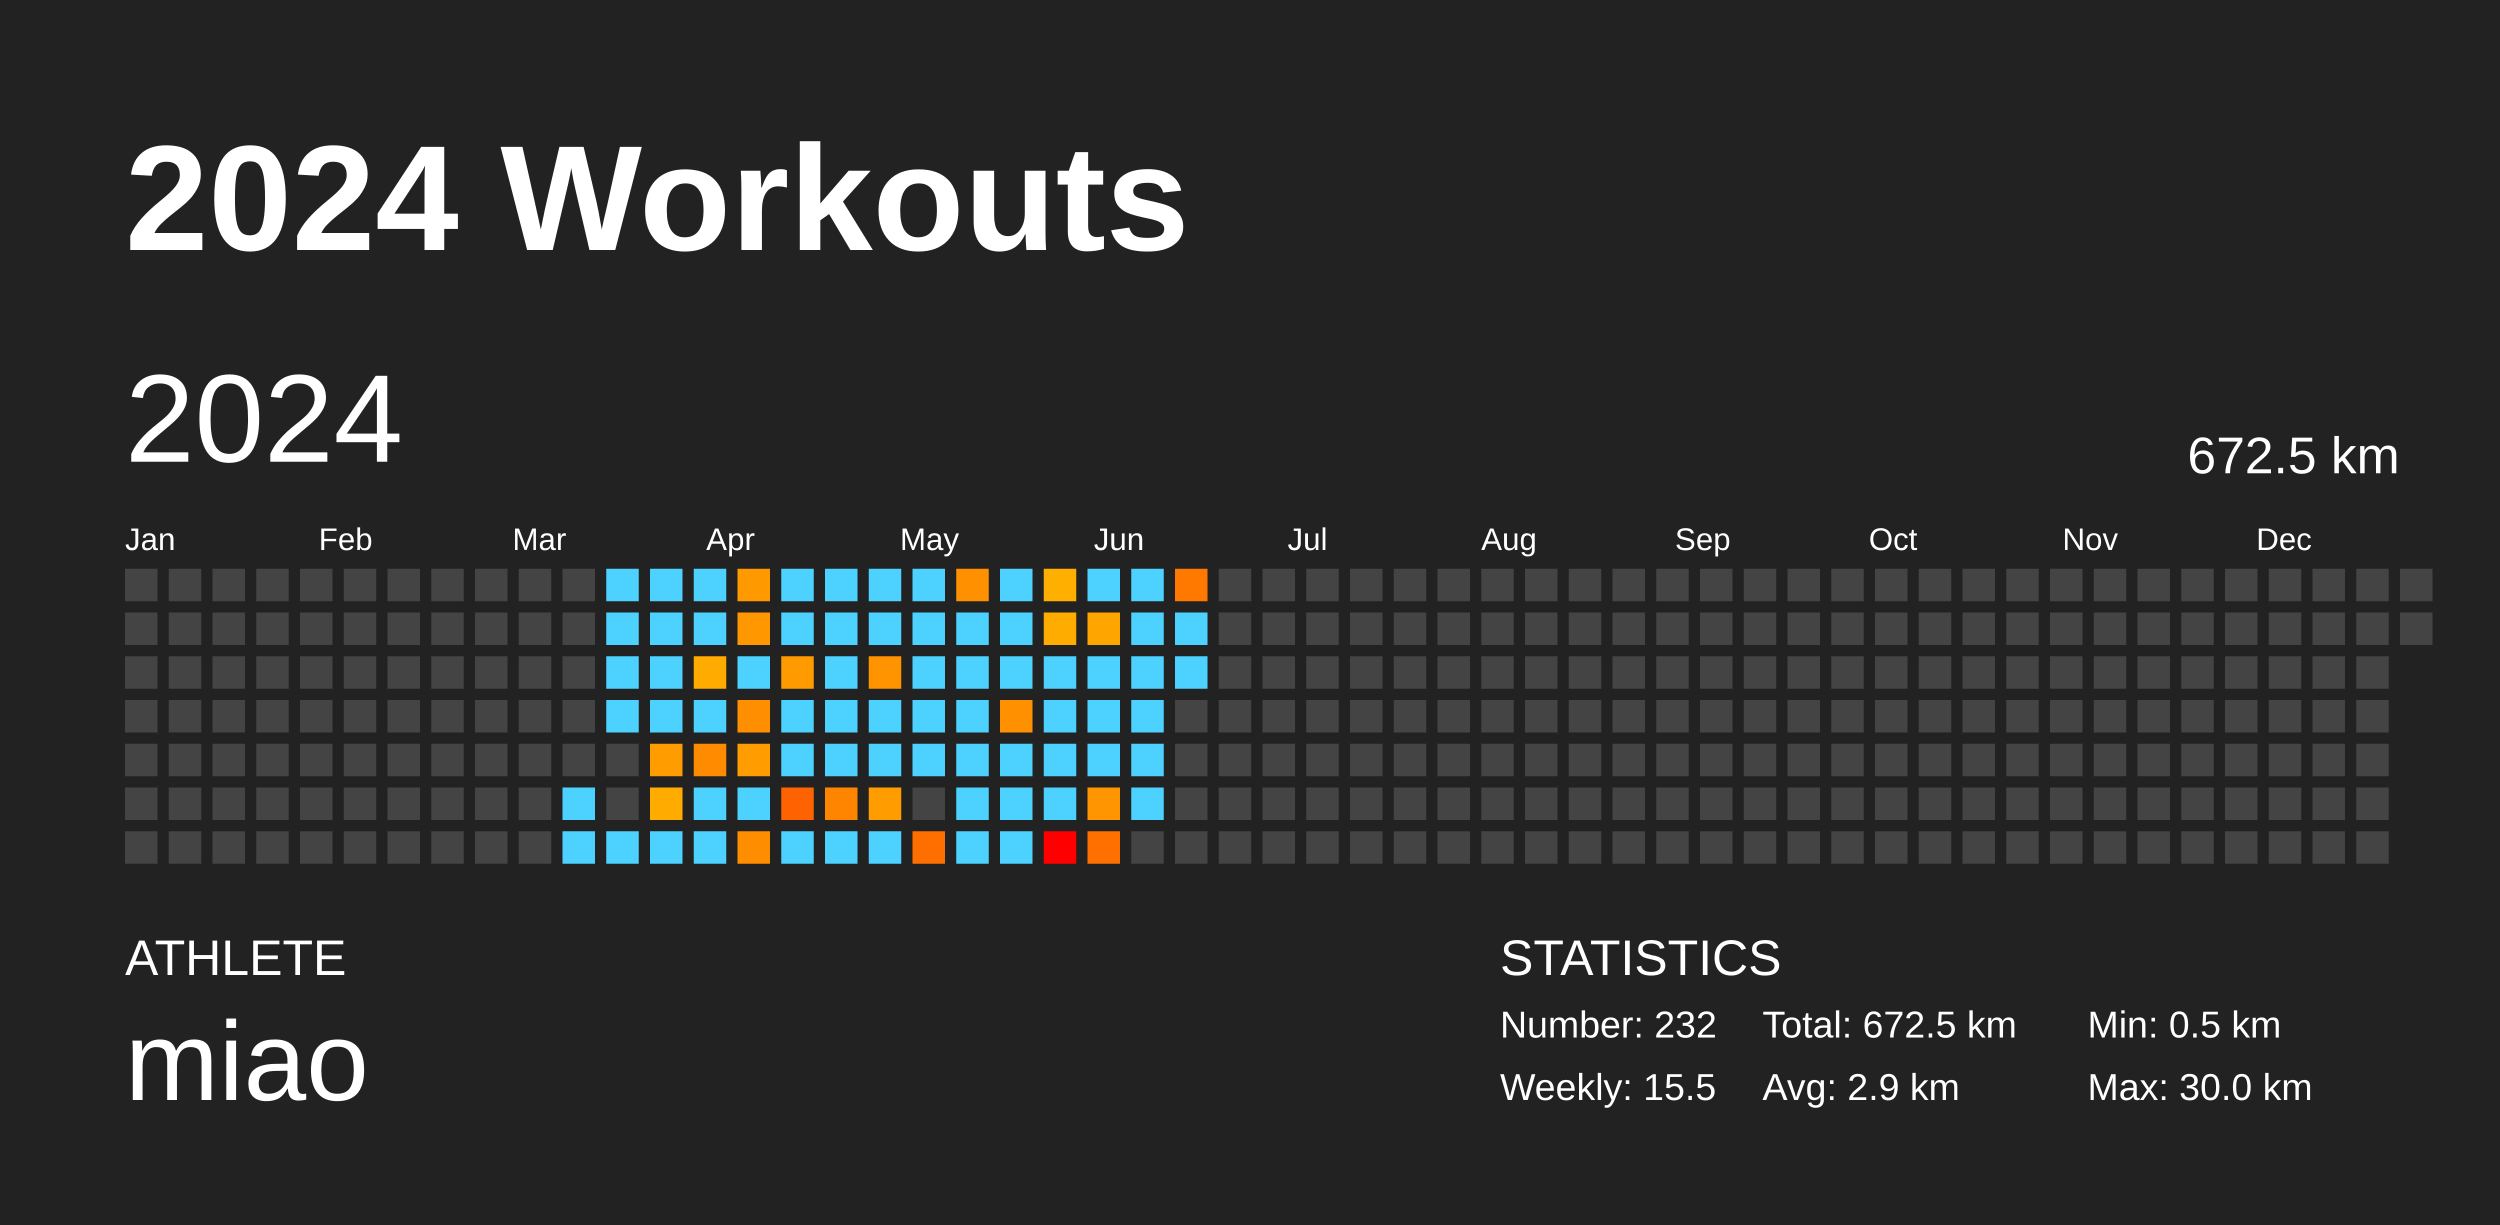
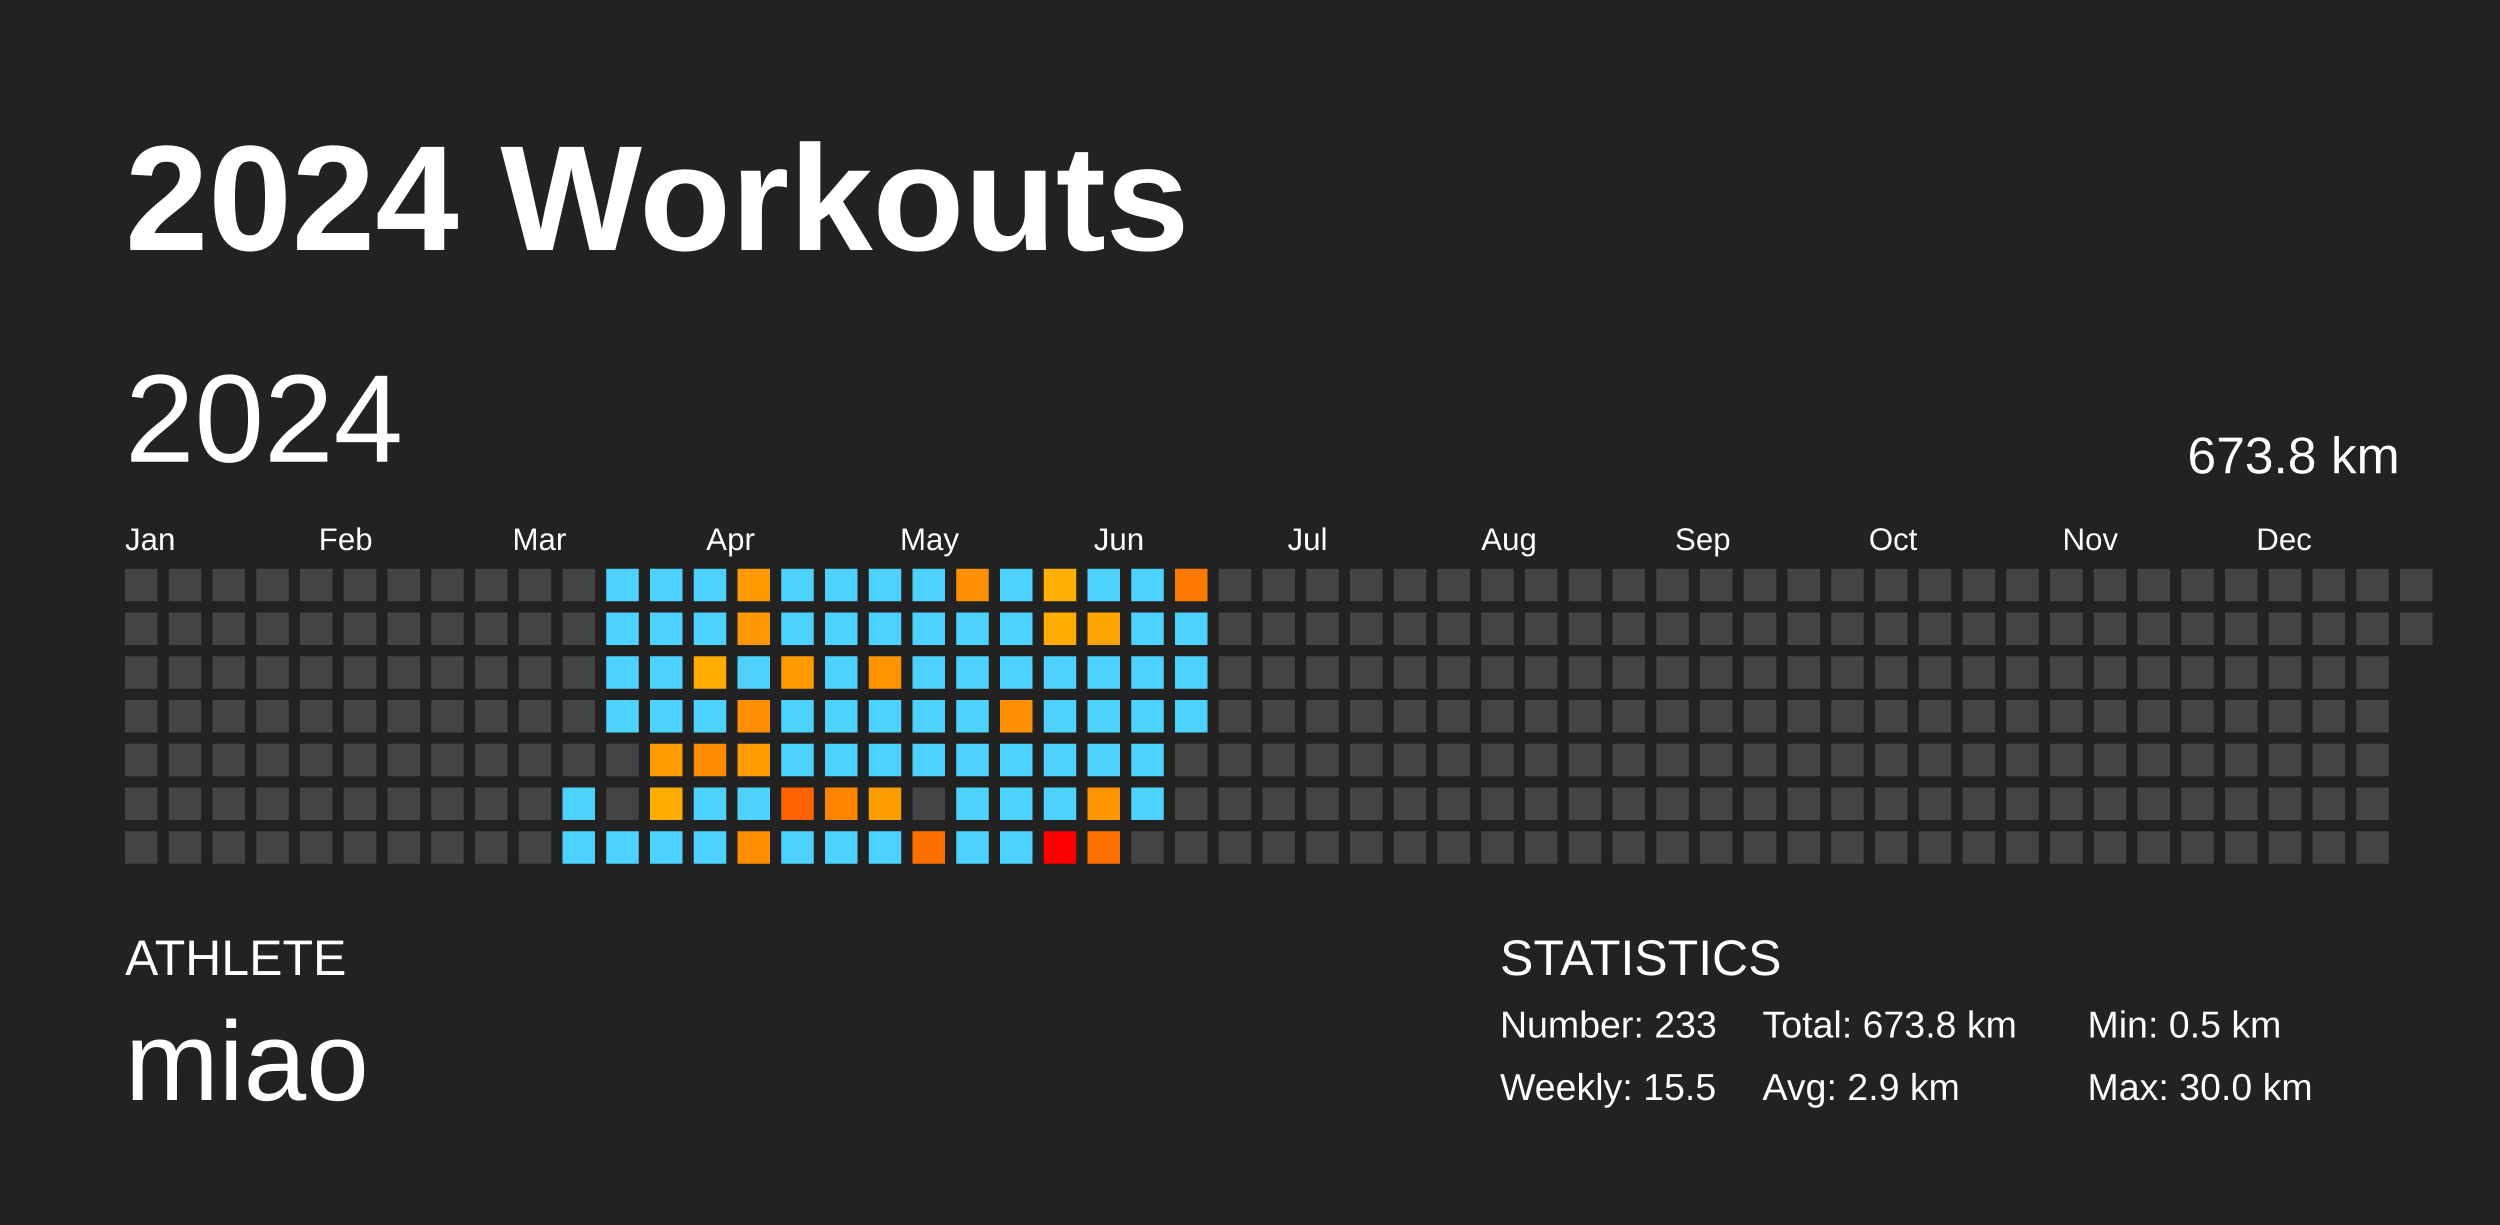
<svg xmlns="http://www.w3.org/2000/svg" baseProfile="full" height="98mm" version="1.1" viewBox="0,0,200,98" width="200mm">
  <defs />
  <rect fill="#222222" height="98" width="200" x="0" y="0" />
  <text fill="#FFFFFF" style="font-size:12px; font-family:Arial; font-weight:bold;" x="10" y="20">2024 Workouts</text>
  <text fill="#FFFFFF" style="font-size:4px; font-family:Arial" x="10" y="78">ATHLETE</text>
  <text fill="#FFFFFF" style="font-size:9px; font-family:Arial" x="10" y="88">miao</text>
  <text fill="#FFFFFF" style="font-size:4px; font-family:Arial" x="120" y="78">STATISTICS</text>
-   <text fill="#FFFFFF" style="font-size:3px; font-family:Arial" x="120" y="83">Number: 232</text>
+   <text fill="#FFFFFF" style="font-size:3px; font-family:Arial" x="120" y="83">Number: 233</text>
  <text fill="#FFFFFF" style="font-size:3px; font-family:Arial" x="120" y="88">Weekly: 15.5</text>
-   <text fill="#FFFFFF" style="font-size:3px; font-family:Arial" x="141" y="83">Total: 672.5 km</text>
+   <text fill="#FFFFFF" style="font-size:3px; font-family:Arial" x="141" y="83">Total: 673.8 km</text>
  <text fill="#FFFFFF" style="font-size:3px; font-family:Arial" x="141" y="88">Avg: 2.9 km</text>
  <text fill="#FFFFFF" style="font-size:3px; font-family:Arial" x="167" y="83">Min: 0.5 km</text>
  <text fill="#FFFFFF" style="font-size:3px; font-family:Arial" x="167" y="88">Max: 30.0 km</text>
  <text dominant-baseline="hanging" fill="#FFFFFF" style="font-size:10.0px; font-family:Arial;" x="10" y="30">2024</text>
-   <text dominant-baseline="hanging" fill="#FFFFFF" style="font-size:4.125px; font-family:Arial;" x="175" y="35">672.5 km</text>
+   <text dominant-baseline="hanging" fill="#FFFFFF" style="font-size:4.125px; font-family:Arial;" x="175" y="35">673.8 km</text>
  <text fill="#FFFFFF" style="font-size:2.5px; font-family:Arial" x="10.0" y="44">Jan</text>
  <text fill="#FFFFFF" style="font-size:2.5px; font-family:Arial" x="25.5" y="44">Feb</text>
  <text fill="#FFFFFF" style="font-size:2.5px; font-family:Arial" x="41.0" y="44">Mar</text>
  <text fill="#FFFFFF" style="font-size:2.5px; font-family:Arial" x="56.5" y="44">Apr</text>
  <text fill="#FFFFFF" style="font-size:2.5px; font-family:Arial" x="72.0" y="44">May</text>
  <text fill="#FFFFFF" style="font-size:2.5px; font-family:Arial" x="87.5" y="44">Jun</text>
  <text fill="#FFFFFF" style="font-size:2.5px; font-family:Arial" x="103.0" y="44">Jul</text>
  <text fill="#FFFFFF" style="font-size:2.5px; font-family:Arial" x="118.5" y="44">Aug</text>
  <text fill="#FFFFFF" style="font-size:2.5px; font-family:Arial" x="134.0" y="44">Sep</text>
  <text fill="#FFFFFF" style="font-size:2.5px; font-family:Arial" x="149.5" y="44">Oct</text>
  <text fill="#FFFFFF" style="font-size:2.5px; font-family:Arial" x="165.0" y="44">Nov</text>
  <text fill="#FFFFFF" style="font-size:2.5px; font-family:Arial" x="180.5" y="44">Dec</text>
  <rect fill="#444444" height="2.6" width="2.6" x="10.0" y="45.5" />
  <rect fill="#444444" height="2.6" width="2.6" x="10.0" y="49.0" />
  <rect fill="#444444" height="2.6" width="2.6" x="10.0" y="52.5" />
  <rect fill="#444444" height="2.6" width="2.6" x="10.0" y="56.0" />
  <rect fill="#444444" height="2.6" width="2.6" x="10.0" y="59.5" />
  <rect fill="#444444" height="2.6" width="2.6" x="10.0" y="63.0" />
  <rect fill="#444444" height="2.6" width="2.6" x="10.0" y="66.5" />
  <rect fill="#444444" height="2.6" width="2.6" x="13.5" y="45.5" />
  <rect fill="#444444" height="2.6" width="2.6" x="13.5" y="49.0" />
  <rect fill="#444444" height="2.6" width="2.6" x="13.5" y="52.5" />
  <rect fill="#444444" height="2.6" width="2.6" x="13.5" y="56.0" />
  <rect fill="#444444" height="2.6" width="2.6" x="13.5" y="59.5" />
  <rect fill="#444444" height="2.6" width="2.6" x="13.5" y="63.0" />
  <rect fill="#444444" height="2.6" width="2.6" x="13.5" y="66.5" />
  <rect fill="#444444" height="2.6" width="2.6" x="17.0" y="45.5" />
  <rect fill="#444444" height="2.6" width="2.6" x="17.0" y="49.0" />
  <rect fill="#444444" height="2.6" width="2.6" x="17.0" y="52.5" />
  <rect fill="#444444" height="2.6" width="2.6" x="17.0" y="56.0" />
  <rect fill="#444444" height="2.6" width="2.6" x="17.0" y="59.5" />
  <rect fill="#444444" height="2.6" width="2.6" x="17.0" y="63.0" />
  <rect fill="#444444" height="2.6" width="2.6" x="17.0" y="66.5" />
  <rect fill="#444444" height="2.6" width="2.6" x="20.5" y="45.5" />
  <rect fill="#444444" height="2.6" width="2.6" x="20.5" y="49.0" />
  <rect fill="#444444" height="2.6" width="2.6" x="20.5" y="52.5" />
  <rect fill="#444444" height="2.6" width="2.6" x="20.5" y="56.0" />
  <rect fill="#444444" height="2.6" width="2.6" x="20.5" y="59.5" />
  <rect fill="#444444" height="2.6" width="2.6" x="20.5" y="63.0" />
  <rect fill="#444444" height="2.6" width="2.6" x="20.5" y="66.5" />
  <rect fill="#444444" height="2.6" width="2.6" x="24.0" y="45.5" />
  <rect fill="#444444" height="2.6" width="2.6" x="24.0" y="49.0" />
  <rect fill="#444444" height="2.6" width="2.6" x="24.0" y="52.5" />
  <rect fill="#444444" height="2.6" width="2.6" x="24.0" y="56.0" />
  <rect fill="#444444" height="2.6" width="2.6" x="24.0" y="59.5" />
  <rect fill="#444444" height="2.6" width="2.6" x="24.0" y="63.0" />
  <rect fill="#444444" height="2.6" width="2.6" x="24.0" y="66.5" />
  <rect fill="#444444" height="2.6" width="2.6" x="27.5" y="45.5" />
  <rect fill="#444444" height="2.6" width="2.6" x="27.5" y="49.0" />
  <rect fill="#444444" height="2.6" width="2.6" x="27.5" y="52.5" />
  <rect fill="#444444" height="2.6" width="2.6" x="27.5" y="56.0" />
  <rect fill="#444444" height="2.6" width="2.6" x="27.5" y="59.5" />
  <rect fill="#444444" height="2.6" width="2.6" x="27.5" y="63.0" />
  <rect fill="#444444" height="2.6" width="2.6" x="27.5" y="66.5" />
  <rect fill="#444444" height="2.6" width="2.6" x="31.0" y="45.5" />
  <rect fill="#444444" height="2.6" width="2.6" x="31.0" y="49.0" />
  <rect fill="#444444" height="2.6" width="2.6" x="31.0" y="52.5" />
  <rect fill="#444444" height="2.6" width="2.6" x="31.0" y="56.0" />
  <rect fill="#444444" height="2.6" width="2.6" x="31.0" y="59.5" />
  <rect fill="#444444" height="2.6" width="2.6" x="31.0" y="63.0" />
  <rect fill="#444444" height="2.6" width="2.6" x="31.0" y="66.5" />
  <rect fill="#444444" height="2.6" width="2.6" x="34.5" y="45.5" />
  <rect fill="#444444" height="2.6" width="2.6" x="34.5" y="49.0" />
  <rect fill="#444444" height="2.6" width="2.6" x="34.5" y="52.5" />
  <rect fill="#444444" height="2.6" width="2.6" x="34.5" y="56.0" />
  <rect fill="#444444" height="2.6" width="2.6" x="34.5" y="59.5" />
  <rect fill="#444444" height="2.6" width="2.6" x="34.5" y="63.0" />
  <rect fill="#444444" height="2.6" width="2.6" x="34.5" y="66.5" />
  <rect fill="#444444" height="2.6" width="2.6" x="38.0" y="45.5" />
  <rect fill="#444444" height="2.6" width="2.6" x="38.0" y="49.0" />
  <rect fill="#444444" height="2.6" width="2.6" x="38.0" y="52.5" />
  <rect fill="#444444" height="2.6" width="2.6" x="38.0" y="56.0" />
  <rect fill="#444444" height="2.6" width="2.6" x="38.0" y="59.5" />
  <rect fill="#444444" height="2.6" width="2.6" x="38.0" y="63.0" />
  <rect fill="#444444" height="2.6" width="2.6" x="38.0" y="66.5" />
  <rect fill="#444444" height="2.6" width="2.6" x="41.5" y="45.5" />
  <rect fill="#444444" height="2.6" width="2.6" x="41.5" y="49.0" />
  <rect fill="#444444" height="2.6" width="2.6" x="41.5" y="52.5" />
  <rect fill="#444444" height="2.6" width="2.6" x="41.5" y="56.0" />
  <rect fill="#444444" height="2.6" width="2.6" x="41.5" y="59.5" />
  <rect fill="#444444" height="2.6" width="2.6" x="41.5" y="63.0" />
  <rect fill="#444444" height="2.6" width="2.6" x="41.5" y="66.5" />
  <rect fill="#444444" height="2.6" width="2.6" x="45.0" y="45.5" />
  <rect fill="#444444" height="2.6" width="2.6" x="45.0" y="49.0" />
  <rect fill="#444444" height="2.6" width="2.6" x="45.0" y="52.5" />
  <rect fill="#444444" height="2.6" width="2.6" x="45.0" y="56.0" />
  <rect fill="#444444" height="2.6" width="2.6" x="45.0" y="59.5" />
  <rect fill="#4dd2ff" height="2.6" width="2.6" x="45.0" y="63.0" />
  <rect fill="#4dd2ff" height="2.6" width="2.6" x="45.0" y="66.5" />
  <rect fill="#4dd2ff" height="2.6" width="2.6" x="48.5" y="45.5" />
  <rect fill="#4dd2ff" height="2.6" width="2.6" x="48.5" y="49.0" />
  <rect fill="#4dd2ff" height="2.6" width="2.6" x="48.5" y="52.5" />
  <rect fill="#4dd2ff" height="2.6" width="2.6" x="48.5" y="56.0" />
  <rect fill="#444444" height="2.6" width="2.6" x="48.5" y="59.5" />
  <rect fill="#444444" height="2.6" width="2.6" x="48.5" y="63.0" />
  <rect fill="#4dd2ff" height="2.6" width="2.6" x="48.5" y="66.5" />
  <rect fill="#4dd2ff" height="2.6" width="2.6" x="52.0" y="45.5" />
  <rect fill="#4dd2ff" height="2.6" width="2.6" x="52.0" y="49.0" />
  <rect fill="#4dd2ff" height="2.6" width="2.6" x="52.0" y="52.5" />
  <rect fill="#4dd2ff" height="2.6" width="2.6" x="52.0" y="56.0" />
  <rect fill="#ff9c00" height="2.6" width="2.6" x="52.0" y="59.5" />
  <rect fill="#ffab00" height="2.6" width="2.6" x="52.0" y="63.0" />
  <rect fill="#4dd2ff" height="2.6" width="2.6" x="52.0" y="66.5" />
  <rect fill="#4dd2ff" height="2.6" width="2.6" x="55.5" y="45.5" />
  <rect fill="#4dd2ff" height="2.6" width="2.6" x="55.5" y="49.0" />
  <rect fill="#ffab00" height="2.6" width="2.6" x="55.5" y="52.5" />
  <rect fill="#4dd2ff" height="2.6" width="2.6" x="55.5" y="56.0" />
  <rect fill="#ff8c00" height="2.6" width="2.6" x="55.5" y="59.5" />
  <rect fill="#4dd2ff" height="2.6" width="2.6" x="55.5" y="63.0" />
  <rect fill="#4dd2ff" height="2.6" width="2.6" x="55.5" y="66.5" />
  <rect fill="#ff9900" height="2.6" width="2.6" x="59.0" y="45.5" />
  <rect fill="#ff9700" height="2.6" width="2.6" x="59.0" y="49.0" />
  <rect fill="#4dd2ff" height="2.6" width="2.6" x="59.0" y="52.5" />
  <rect fill="#ff8f00" height="2.6" width="2.6" x="59.0" y="56.0" />
  <rect fill="#ff9d00" height="2.6" width="2.6" x="59.0" y="59.5" />
  <rect fill="#4dd2ff" height="2.6" width="2.6" x="59.0" y="63.0" />
  <rect fill="#ff8d00" height="2.6" width="2.6" x="59.0" y="66.5" />
  <rect fill="#4dd2ff" height="2.6" width="2.6" x="62.5" y="45.5" />
  <rect fill="#4dd2ff" height="2.6" width="2.6" x="62.5" y="49.0" />
  <rect fill="#ff9b00" height="2.6" width="2.6" x="62.5" y="52.5" />
  <rect fill="#4dd2ff" height="2.6" width="2.6" x="62.5" y="56.0" />
  <rect fill="#4dd2ff" height="2.6" width="2.6" x="62.5" y="59.5" />
  <rect fill="#ff6200" height="2.6" width="2.6" x="62.5" y="63.0" />
  <rect fill="#4dd2ff" height="2.6" width="2.6" x="62.5" y="66.5" />
  <rect fill="#4dd2ff" height="2.6" width="2.6" x="66.0" y="45.5" />
  <rect fill="#4dd2ff" height="2.6" width="2.6" x="66.0" y="49.0" />
  <rect fill="#4dd2ff" height="2.6" width="2.6" x="66.0" y="52.5" />
  <rect fill="#4dd2ff" height="2.6" width="2.6" x="66.0" y="56.0" />
  <rect fill="#4dd2ff" height="2.6" width="2.6" x="66.0" y="59.5" />
  <rect fill="#ff8500" height="2.6" width="2.6" x="66.0" y="63.0" />
  <rect fill="#4dd2ff" height="2.6" width="2.6" x="66.0" y="66.5" />
  <rect fill="#4dd2ff" height="2.6" width="2.6" x="69.5" y="45.5" />
  <rect fill="#4dd2ff" height="2.6" width="2.6" x="69.5" y="49.0" />
  <rect fill="#ff9400" height="2.6" width="2.6" x="69.5" y="52.5" />
  <rect fill="#4dd2ff" height="2.6" width="2.6" x="69.5" y="56.0" />
  <rect fill="#4dd2ff" height="2.6" width="2.6" x="69.5" y="59.5" />
  <rect fill="#ff9c00" height="2.6" width="2.6" x="69.5" y="63.0" />
  <rect fill="#4dd2ff" height="2.6" width="2.6" x="69.5" y="66.5" />
  <rect fill="#4dd2ff" height="2.6" width="2.6" x="73.0" y="45.5" />
  <rect fill="#4dd2ff" height="2.6" width="2.6" x="73.0" y="49.0" />
  <rect fill="#4dd2ff" height="2.6" width="2.6" x="73.0" y="52.5" />
  <rect fill="#4dd2ff" height="2.6" width="2.6" x="73.0" y="56.0" />
  <rect fill="#4dd2ff" height="2.6" width="2.6" x="73.0" y="59.5" />
  <rect fill="#444444" height="2.6" width="2.6" x="73.0" y="63.0" />
  <rect fill="#ff6f00" height="2.6" width="2.6" x="73.0" y="66.5" />
  <rect fill="#ff9100" height="2.6" width="2.6" x="76.5" y="45.5" />
  <rect fill="#4dd2ff" height="2.6" width="2.6" x="76.5" y="49.0" />
  <rect fill="#4dd2ff" height="2.6" width="2.6" x="76.5" y="52.5" />
  <rect fill="#4dd2ff" height="2.6" width="2.6" x="76.5" y="56.0" />
  <rect fill="#4dd2ff" height="2.6" width="2.6" x="76.5" y="59.5" />
  <rect fill="#4dd2ff" height="2.6" width="2.6" x="76.5" y="63.0" />
  <rect fill="#4dd2ff" height="2.6" width="2.6" x="76.5" y="66.5" />
  <rect fill="#4dd2ff" height="2.6" width="2.6" x="80.0" y="45.5" />
  <rect fill="#4dd2ff" height="2.6" width="2.6" x="80.0" y="49.0" />
  <rect fill="#4dd2ff" height="2.6" width="2.6" x="80.0" y="52.5" />
  <rect fill="#ff9000" height="2.6" width="2.6" x="80.0" y="56.0" />
  <rect fill="#4dd2ff" height="2.6" width="2.6" x="80.0" y="59.5" />
  <rect fill="#4dd2ff" height="2.6" width="2.6" x="80.0" y="63.0" />
  <rect fill="#4dd2ff" height="2.6" width="2.6" x="80.0" y="66.5" />
  <rect fill="#ffaf00" height="2.6" width="2.6" x="83.5" y="45.5" />
  <rect fill="#ffac00" height="2.6" width="2.6" x="83.5" y="49.0" />
  <rect fill="#4dd2ff" height="2.6" width="2.6" x="83.5" y="52.5" />
  <rect fill="#4dd2ff" height="2.6" width="2.6" x="83.5" y="56.0" />
  <rect fill="#4dd2ff" height="2.6" width="2.6" x="83.5" y="59.5" />
  <rect fill="#4dd2ff" height="2.6" width="2.6" x="83.5" y="63.0" />
  <rect fill="red" height="2.6" width="2.6" x="83.5" y="66.5" />
  <rect fill="#4dd2ff" height="2.6" width="2.6" x="87.0" y="45.5" />
  <rect fill="#ffa500" height="2.6" width="2.6" x="87.0" y="49.0" />
  <rect fill="#4dd2ff" height="2.6" width="2.6" x="87.0" y="52.5" />
  <rect fill="#4dd2ff" height="2.6" width="2.6" x="87.0" y="56.0" />
  <rect fill="#4dd2ff" height="2.6" width="2.6" x="87.0" y="59.5" />
  <rect fill="#ff9500" height="2.6" width="2.6" x="87.0" y="63.0" />
  <rect fill="#ff7000" height="2.6" width="2.6" x="87.0" y="66.5" />
  <rect fill="#4dd2ff" height="2.6" width="2.6" x="90.5" y="45.5" />
  <rect fill="#4dd2ff" height="2.6" width="2.6" x="90.5" y="49.0" />
  <rect fill="#4dd2ff" height="2.6" width="2.6" x="90.5" y="52.5" />
  <rect fill="#4dd2ff" height="2.6" width="2.6" x="90.5" y="56.0" />
  <rect fill="#4dd2ff" height="2.6" width="2.6" x="90.5" y="59.5" />
  <rect fill="#4dd2ff" height="2.6" width="2.6" x="90.5" y="63.0" />
  <rect fill="#444444" height="2.6" width="2.6" x="90.5" y="66.5" />
  <rect fill="#ff7900" height="2.6" width="2.6" x="94.0" y="45.5" />
  <rect fill="#4dd2ff" height="2.6" width="2.6" x="94.0" y="49.0" />
  <rect fill="#4dd2ff" height="2.6" width="2.6" x="94.0" y="52.5" />
-   <rect fill="#444444" height="2.6" width="2.6" x="94.0" y="56.0" />
+   <rect fill="#4dd2ff" height="2.6" width="2.6" x="94.0" y="56.0" />
  <rect fill="#444444" height="2.6" width="2.6" x="94.0" y="59.5" />
  <rect fill="#444444" height="2.6" width="2.6" x="94.0" y="63.0" />
  <rect fill="#444444" height="2.6" width="2.6" x="94.0" y="66.5" />
  <rect fill="#444444" height="2.6" width="2.6" x="97.5" y="45.5" />
  <rect fill="#444444" height="2.6" width="2.6" x="97.5" y="49.0" />
  <rect fill="#444444" height="2.6" width="2.6" x="97.5" y="52.5" />
  <rect fill="#444444" height="2.6" width="2.6" x="97.5" y="56.0" />
  <rect fill="#444444" height="2.6" width="2.6" x="97.5" y="59.5" />
  <rect fill="#444444" height="2.6" width="2.6" x="97.5" y="63.0" />
  <rect fill="#444444" height="2.6" width="2.6" x="97.5" y="66.5" />
  <rect fill="#444444" height="2.6" width="2.6" x="101.0" y="45.5" />
  <rect fill="#444444" height="2.6" width="2.6" x="101.0" y="49.0" />
  <rect fill="#444444" height="2.6" width="2.6" x="101.0" y="52.5" />
  <rect fill="#444444" height="2.6" width="2.6" x="101.0" y="56.0" />
  <rect fill="#444444" height="2.6" width="2.6" x="101.0" y="59.5" />
  <rect fill="#444444" height="2.6" width="2.6" x="101.0" y="63.0" />
  <rect fill="#444444" height="2.6" width="2.6" x="101.0" y="66.5" />
  <rect fill="#444444" height="2.6" width="2.6" x="104.5" y="45.5" />
  <rect fill="#444444" height="2.6" width="2.6" x="104.5" y="49.0" />
  <rect fill="#444444" height="2.6" width="2.6" x="104.5" y="52.5" />
  <rect fill="#444444" height="2.6" width="2.6" x="104.5" y="56.0" />
  <rect fill="#444444" height="2.6" width="2.6" x="104.5" y="59.5" />
  <rect fill="#444444" height="2.6" width="2.6" x="104.5" y="63.0" />
  <rect fill="#444444" height="2.6" width="2.6" x="104.5" y="66.5" />
  <rect fill="#444444" height="2.6" width="2.6" x="108.0" y="45.5" />
  <rect fill="#444444" height="2.6" width="2.6" x="108.0" y="49.0" />
  <rect fill="#444444" height="2.6" width="2.6" x="108.0" y="52.5" />
  <rect fill="#444444" height="2.6" width="2.6" x="108.0" y="56.0" />
  <rect fill="#444444" height="2.6" width="2.6" x="108.0" y="59.5" />
  <rect fill="#444444" height="2.6" width="2.6" x="108.0" y="63.0" />
  <rect fill="#444444" height="2.6" width="2.6" x="108.0" y="66.5" />
  <rect fill="#444444" height="2.6" width="2.6" x="111.5" y="45.5" />
  <rect fill="#444444" height="2.6" width="2.6" x="111.5" y="49.0" />
  <rect fill="#444444" height="2.6" width="2.6" x="111.5" y="52.5" />
  <rect fill="#444444" height="2.6" width="2.6" x="111.5" y="56.0" />
  <rect fill="#444444" height="2.6" width="2.6" x="111.5" y="59.5" />
  <rect fill="#444444" height="2.6" width="2.6" x="111.5" y="63.0" />
  <rect fill="#444444" height="2.6" width="2.6" x="111.5" y="66.5" />
  <rect fill="#444444" height="2.6" width="2.6" x="115.0" y="45.5" />
  <rect fill="#444444" height="2.6" width="2.6" x="115.0" y="49.0" />
  <rect fill="#444444" height="2.6" width="2.6" x="115.0" y="52.5" />
  <rect fill="#444444" height="2.6" width="2.6" x="115.0" y="56.0" />
  <rect fill="#444444" height="2.6" width="2.6" x="115.0" y="59.5" />
  <rect fill="#444444" height="2.6" width="2.6" x="115.0" y="63.0" />
  <rect fill="#444444" height="2.6" width="2.6" x="115.0" y="66.5" />
  <rect fill="#444444" height="2.6" width="2.6" x="118.5" y="45.5" />
  <rect fill="#444444" height="2.6" width="2.6" x="118.5" y="49.0" />
  <rect fill="#444444" height="2.6" width="2.6" x="118.5" y="52.5" />
  <rect fill="#444444" height="2.6" width="2.6" x="118.5" y="56.0" />
  <rect fill="#444444" height="2.6" width="2.6" x="118.5" y="59.5" />
  <rect fill="#444444" height="2.6" width="2.6" x="118.5" y="63.0" />
  <rect fill="#444444" height="2.6" width="2.6" x="118.5" y="66.5" />
  <rect fill="#444444" height="2.6" width="2.6" x="122.0" y="45.5" />
  <rect fill="#444444" height="2.6" width="2.6" x="122.0" y="49.0" />
  <rect fill="#444444" height="2.6" width="2.6" x="122.0" y="52.5" />
  <rect fill="#444444" height="2.6" width="2.6" x="122.0" y="56.0" />
  <rect fill="#444444" height="2.6" width="2.6" x="122.0" y="59.5" />
  <rect fill="#444444" height="2.6" width="2.6" x="122.0" y="63.0" />
  <rect fill="#444444" height="2.6" width="2.6" x="122.0" y="66.5" />
  <rect fill="#444444" height="2.6" width="2.6" x="125.5" y="45.5" />
  <rect fill="#444444" height="2.6" width="2.6" x="125.5" y="49.0" />
  <rect fill="#444444" height="2.6" width="2.6" x="125.5" y="52.5" />
  <rect fill="#444444" height="2.6" width="2.6" x="125.5" y="56.0" />
  <rect fill="#444444" height="2.6" width="2.6" x="125.5" y="59.5" />
  <rect fill="#444444" height="2.6" width="2.6" x="125.5" y="63.0" />
  <rect fill="#444444" height="2.6" width="2.6" x="125.5" y="66.5" />
  <rect fill="#444444" height="2.6" width="2.6" x="129.0" y="45.5" />
  <rect fill="#444444" height="2.6" width="2.6" x="129.0" y="49.0" />
  <rect fill="#444444" height="2.6" width="2.6" x="129.0" y="52.5" />
  <rect fill="#444444" height="2.6" width="2.6" x="129.0" y="56.0" />
  <rect fill="#444444" height="2.6" width="2.6" x="129.0" y="59.5" />
  <rect fill="#444444" height="2.6" width="2.6" x="129.0" y="63.0" />
  <rect fill="#444444" height="2.6" width="2.6" x="129.0" y="66.5" />
  <rect fill="#444444" height="2.6" width="2.6" x="132.5" y="45.5" />
  <rect fill="#444444" height="2.6" width="2.6" x="132.5" y="49.0" />
  <rect fill="#444444" height="2.6" width="2.6" x="132.5" y="52.5" />
  <rect fill="#444444" height="2.6" width="2.6" x="132.5" y="56.0" />
  <rect fill="#444444" height="2.6" width="2.6" x="132.5" y="59.5" />
  <rect fill="#444444" height="2.6" width="2.6" x="132.5" y="63.0" />
  <rect fill="#444444" height="2.6" width="2.6" x="132.5" y="66.5" />
  <rect fill="#444444" height="2.6" width="2.6" x="136.0" y="45.5" />
  <rect fill="#444444" height="2.6" width="2.6" x="136.0" y="49.0" />
  <rect fill="#444444" height="2.6" width="2.6" x="136.0" y="52.5" />
  <rect fill="#444444" height="2.6" width="2.6" x="136.0" y="56.0" />
  <rect fill="#444444" height="2.6" width="2.6" x="136.0" y="59.5" />
  <rect fill="#444444" height="2.6" width="2.6" x="136.0" y="63.0" />
  <rect fill="#444444" height="2.6" width="2.6" x="136.0" y="66.5" />
  <rect fill="#444444" height="2.6" width="2.6" x="139.5" y="45.5" />
  <rect fill="#444444" height="2.6" width="2.6" x="139.5" y="49.0" />
  <rect fill="#444444" height="2.6" width="2.6" x="139.5" y="52.5" />
  <rect fill="#444444" height="2.6" width="2.6" x="139.5" y="56.0" />
  <rect fill="#444444" height="2.6" width="2.6" x="139.5" y="59.5" />
  <rect fill="#444444" height="2.6" width="2.6" x="139.5" y="63.0" />
  <rect fill="#444444" height="2.6" width="2.6" x="139.5" y="66.5" />
  <rect fill="#444444" height="2.6" width="2.6" x="143.0" y="45.5" />
  <rect fill="#444444" height="2.6" width="2.6" x="143.0" y="49.0" />
  <rect fill="#444444" height="2.6" width="2.6" x="143.0" y="52.5" />
  <rect fill="#444444" height="2.6" width="2.6" x="143.0" y="56.0" />
  <rect fill="#444444" height="2.6" width="2.6" x="143.0" y="59.5" />
  <rect fill="#444444" height="2.6" width="2.6" x="143.0" y="63.0" />
  <rect fill="#444444" height="2.6" width="2.6" x="143.0" y="66.5" />
  <rect fill="#444444" height="2.6" width="2.6" x="146.5" y="45.5" />
  <rect fill="#444444" height="2.6" width="2.6" x="146.5" y="49.0" />
  <rect fill="#444444" height="2.6" width="2.6" x="146.5" y="52.5" />
  <rect fill="#444444" height="2.6" width="2.6" x="146.5" y="56.0" />
  <rect fill="#444444" height="2.6" width="2.6" x="146.5" y="59.5" />
  <rect fill="#444444" height="2.6" width="2.6" x="146.5" y="63.0" />
  <rect fill="#444444" height="2.6" width="2.6" x="146.5" y="66.5" />
  <rect fill="#444444" height="2.6" width="2.6" x="150.0" y="45.5" />
  <rect fill="#444444" height="2.6" width="2.6" x="150.0" y="49.0" />
  <rect fill="#444444" height="2.6" width="2.6" x="150.0" y="52.5" />
  <rect fill="#444444" height="2.6" width="2.6" x="150.0" y="56.0" />
  <rect fill="#444444" height="2.6" width="2.6" x="150.0" y="59.5" />
  <rect fill="#444444" height="2.6" width="2.6" x="150.0" y="63.0" />
  <rect fill="#444444" height="2.6" width="2.6" x="150.0" y="66.5" />
  <rect fill="#444444" height="2.6" width="2.6" x="153.5" y="45.5" />
  <rect fill="#444444" height="2.6" width="2.6" x="153.5" y="49.0" />
  <rect fill="#444444" height="2.6" width="2.6" x="153.5" y="52.5" />
  <rect fill="#444444" height="2.6" width="2.6" x="153.5" y="56.0" />
  <rect fill="#444444" height="2.6" width="2.6" x="153.5" y="59.5" />
  <rect fill="#444444" height="2.6" width="2.6" x="153.5" y="63.0" />
  <rect fill="#444444" height="2.6" width="2.6" x="153.5" y="66.5" />
  <rect fill="#444444" height="2.6" width="2.6" x="157.0" y="45.5" />
  <rect fill="#444444" height="2.6" width="2.6" x="157.0" y="49.0" />
  <rect fill="#444444" height="2.6" width="2.6" x="157.0" y="52.5" />
  <rect fill="#444444" height="2.6" width="2.6" x="157.0" y="56.0" />
  <rect fill="#444444" height="2.6" width="2.6" x="157.0" y="59.5" />
  <rect fill="#444444" height="2.6" width="2.6" x="157.0" y="63.0" />
  <rect fill="#444444" height="2.6" width="2.6" x="157.0" y="66.5" />
  <rect fill="#444444" height="2.6" width="2.6" x="160.5" y="45.5" />
  <rect fill="#444444" height="2.6" width="2.6" x="160.5" y="49.0" />
  <rect fill="#444444" height="2.6" width="2.6" x="160.5" y="52.5" />
  <rect fill="#444444" height="2.6" width="2.6" x="160.5" y="56.0" />
  <rect fill="#444444" height="2.6" width="2.6" x="160.5" y="59.5" />
  <rect fill="#444444" height="2.6" width="2.6" x="160.5" y="63.0" />
  <rect fill="#444444" height="2.6" width="2.6" x="160.5" y="66.5" />
  <rect fill="#444444" height="2.6" width="2.6" x="164.0" y="45.5" />
  <rect fill="#444444" height="2.6" width="2.6" x="164.0" y="49.0" />
  <rect fill="#444444" height="2.6" width="2.6" x="164.0" y="52.5" />
  <rect fill="#444444" height="2.6" width="2.6" x="164.0" y="56.0" />
  <rect fill="#444444" height="2.6" width="2.6" x="164.0" y="59.5" />
  <rect fill="#444444" height="2.6" width="2.6" x="164.0" y="63.0" />
  <rect fill="#444444" height="2.6" width="2.6" x="164.0" y="66.5" />
  <rect fill="#444444" height="2.6" width="2.6" x="167.5" y="45.5" />
  <rect fill="#444444" height="2.6" width="2.6" x="167.5" y="49.0" />
  <rect fill="#444444" height="2.6" width="2.6" x="167.5" y="52.5" />
  <rect fill="#444444" height="2.6" width="2.6" x="167.5" y="56.0" />
  <rect fill="#444444" height="2.6" width="2.6" x="167.5" y="59.5" />
  <rect fill="#444444" height="2.6" width="2.6" x="167.5" y="63.0" />
  <rect fill="#444444" height="2.6" width="2.6" x="167.5" y="66.5" />
  <rect fill="#444444" height="2.6" width="2.6" x="171.0" y="45.5" />
  <rect fill="#444444" height="2.6" width="2.6" x="171.0" y="49.0" />
  <rect fill="#444444" height="2.6" width="2.6" x="171.0" y="52.5" />
  <rect fill="#444444" height="2.6" width="2.6" x="171.0" y="56.0" />
  <rect fill="#444444" height="2.6" width="2.6" x="171.0" y="59.5" />
  <rect fill="#444444" height="2.6" width="2.6" x="171.0" y="63.0" />
  <rect fill="#444444" height="2.6" width="2.6" x="171.0" y="66.5" />
  <rect fill="#444444" height="2.6" width="2.6" x="174.5" y="45.5" />
  <rect fill="#444444" height="2.6" width="2.6" x="174.5" y="49.0" />
  <rect fill="#444444" height="2.6" width="2.6" x="174.5" y="52.5" />
  <rect fill="#444444" height="2.6" width="2.6" x="174.5" y="56.0" />
  <rect fill="#444444" height="2.6" width="2.6" x="174.5" y="59.5" />
  <rect fill="#444444" height="2.6" width="2.6" x="174.5" y="63.0" />
  <rect fill="#444444" height="2.6" width="2.6" x="174.5" y="66.5" />
  <rect fill="#444444" height="2.6" width="2.6" x="178.0" y="45.5" />
  <rect fill="#444444" height="2.6" width="2.6" x="178.0" y="49.0" />
  <rect fill="#444444" height="2.6" width="2.6" x="178.0" y="52.5" />
  <rect fill="#444444" height="2.6" width="2.6" x="178.0" y="56.0" />
  <rect fill="#444444" height="2.6" width="2.6" x="178.0" y="59.5" />
  <rect fill="#444444" height="2.6" width="2.6" x="178.0" y="63.0" />
  <rect fill="#444444" height="2.6" width="2.6" x="178.0" y="66.5" />
  <rect fill="#444444" height="2.6" width="2.6" x="181.5" y="45.5" />
  <rect fill="#444444" height="2.6" width="2.6" x="181.5" y="49.0" />
  <rect fill="#444444" height="2.6" width="2.6" x="181.5" y="52.5" />
  <rect fill="#444444" height="2.6" width="2.6" x="181.5" y="56.0" />
  <rect fill="#444444" height="2.6" width="2.6" x="181.5" y="59.5" />
  <rect fill="#444444" height="2.6" width="2.6" x="181.5" y="63.0" />
  <rect fill="#444444" height="2.6" width="2.6" x="181.5" y="66.5" />
  <rect fill="#444444" height="2.6" width="2.6" x="185.0" y="45.5" />
  <rect fill="#444444" height="2.6" width="2.6" x="185.0" y="49.0" />
  <rect fill="#444444" height="2.6" width="2.6" x="185.0" y="52.5" />
  <rect fill="#444444" height="2.6" width="2.6" x="185.0" y="56.0" />
  <rect fill="#444444" height="2.6" width="2.6" x="185.0" y="59.5" />
  <rect fill="#444444" height="2.6" width="2.6" x="185.0" y="63.0" />
  <rect fill="#444444" height="2.6" width="2.6" x="185.0" y="66.5" />
  <rect fill="#444444" height="2.6" width="2.6" x="188.5" y="45.5" />
  <rect fill="#444444" height="2.6" width="2.6" x="188.5" y="49.0" />
  <rect fill="#444444" height="2.6" width="2.6" x="188.5" y="52.5" />
  <rect fill="#444444" height="2.6" width="2.6" x="188.5" y="56.0" />
  <rect fill="#444444" height="2.6" width="2.6" x="188.5" y="59.5" />
  <rect fill="#444444" height="2.6" width="2.6" x="188.5" y="63.0" />
  <rect fill="#444444" height="2.6" width="2.6" x="188.5" y="66.5" />
  <rect fill="#444444" height="2.6" width="2.6" x="192.0" y="45.5" />
  <rect fill="#444444" height="2.6" width="2.6" x="192.0" y="49.0" />
</svg>
